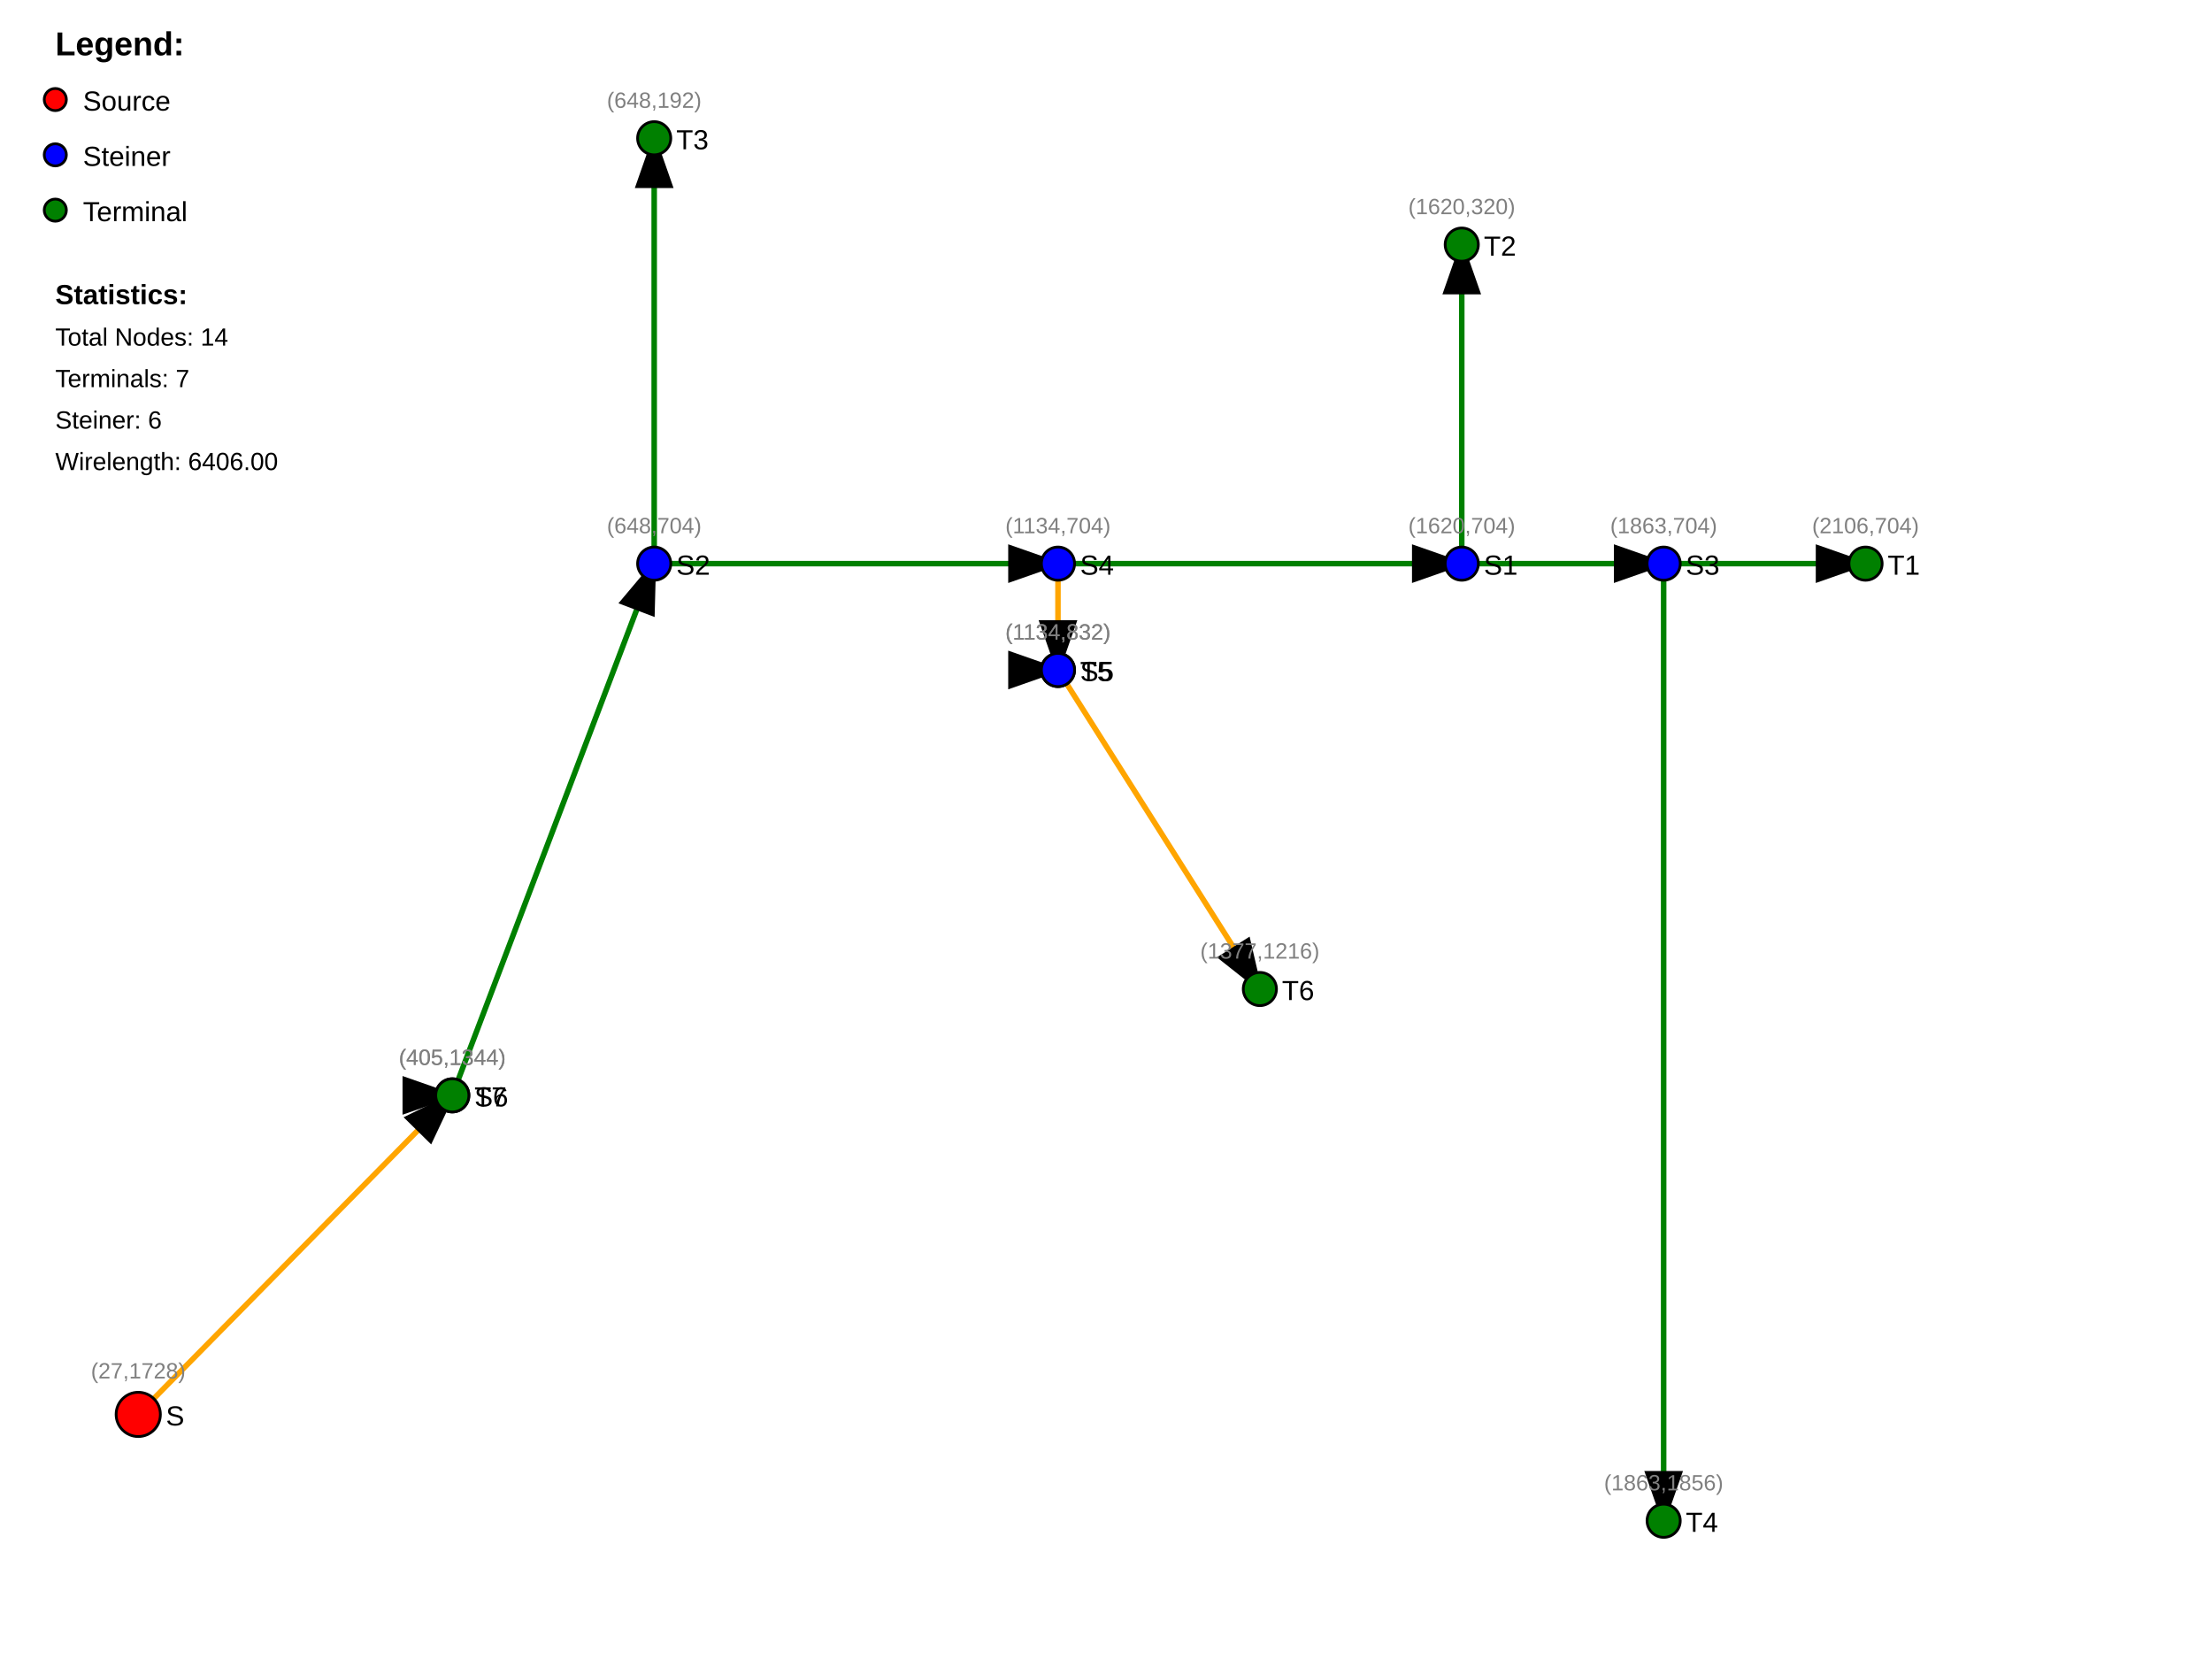
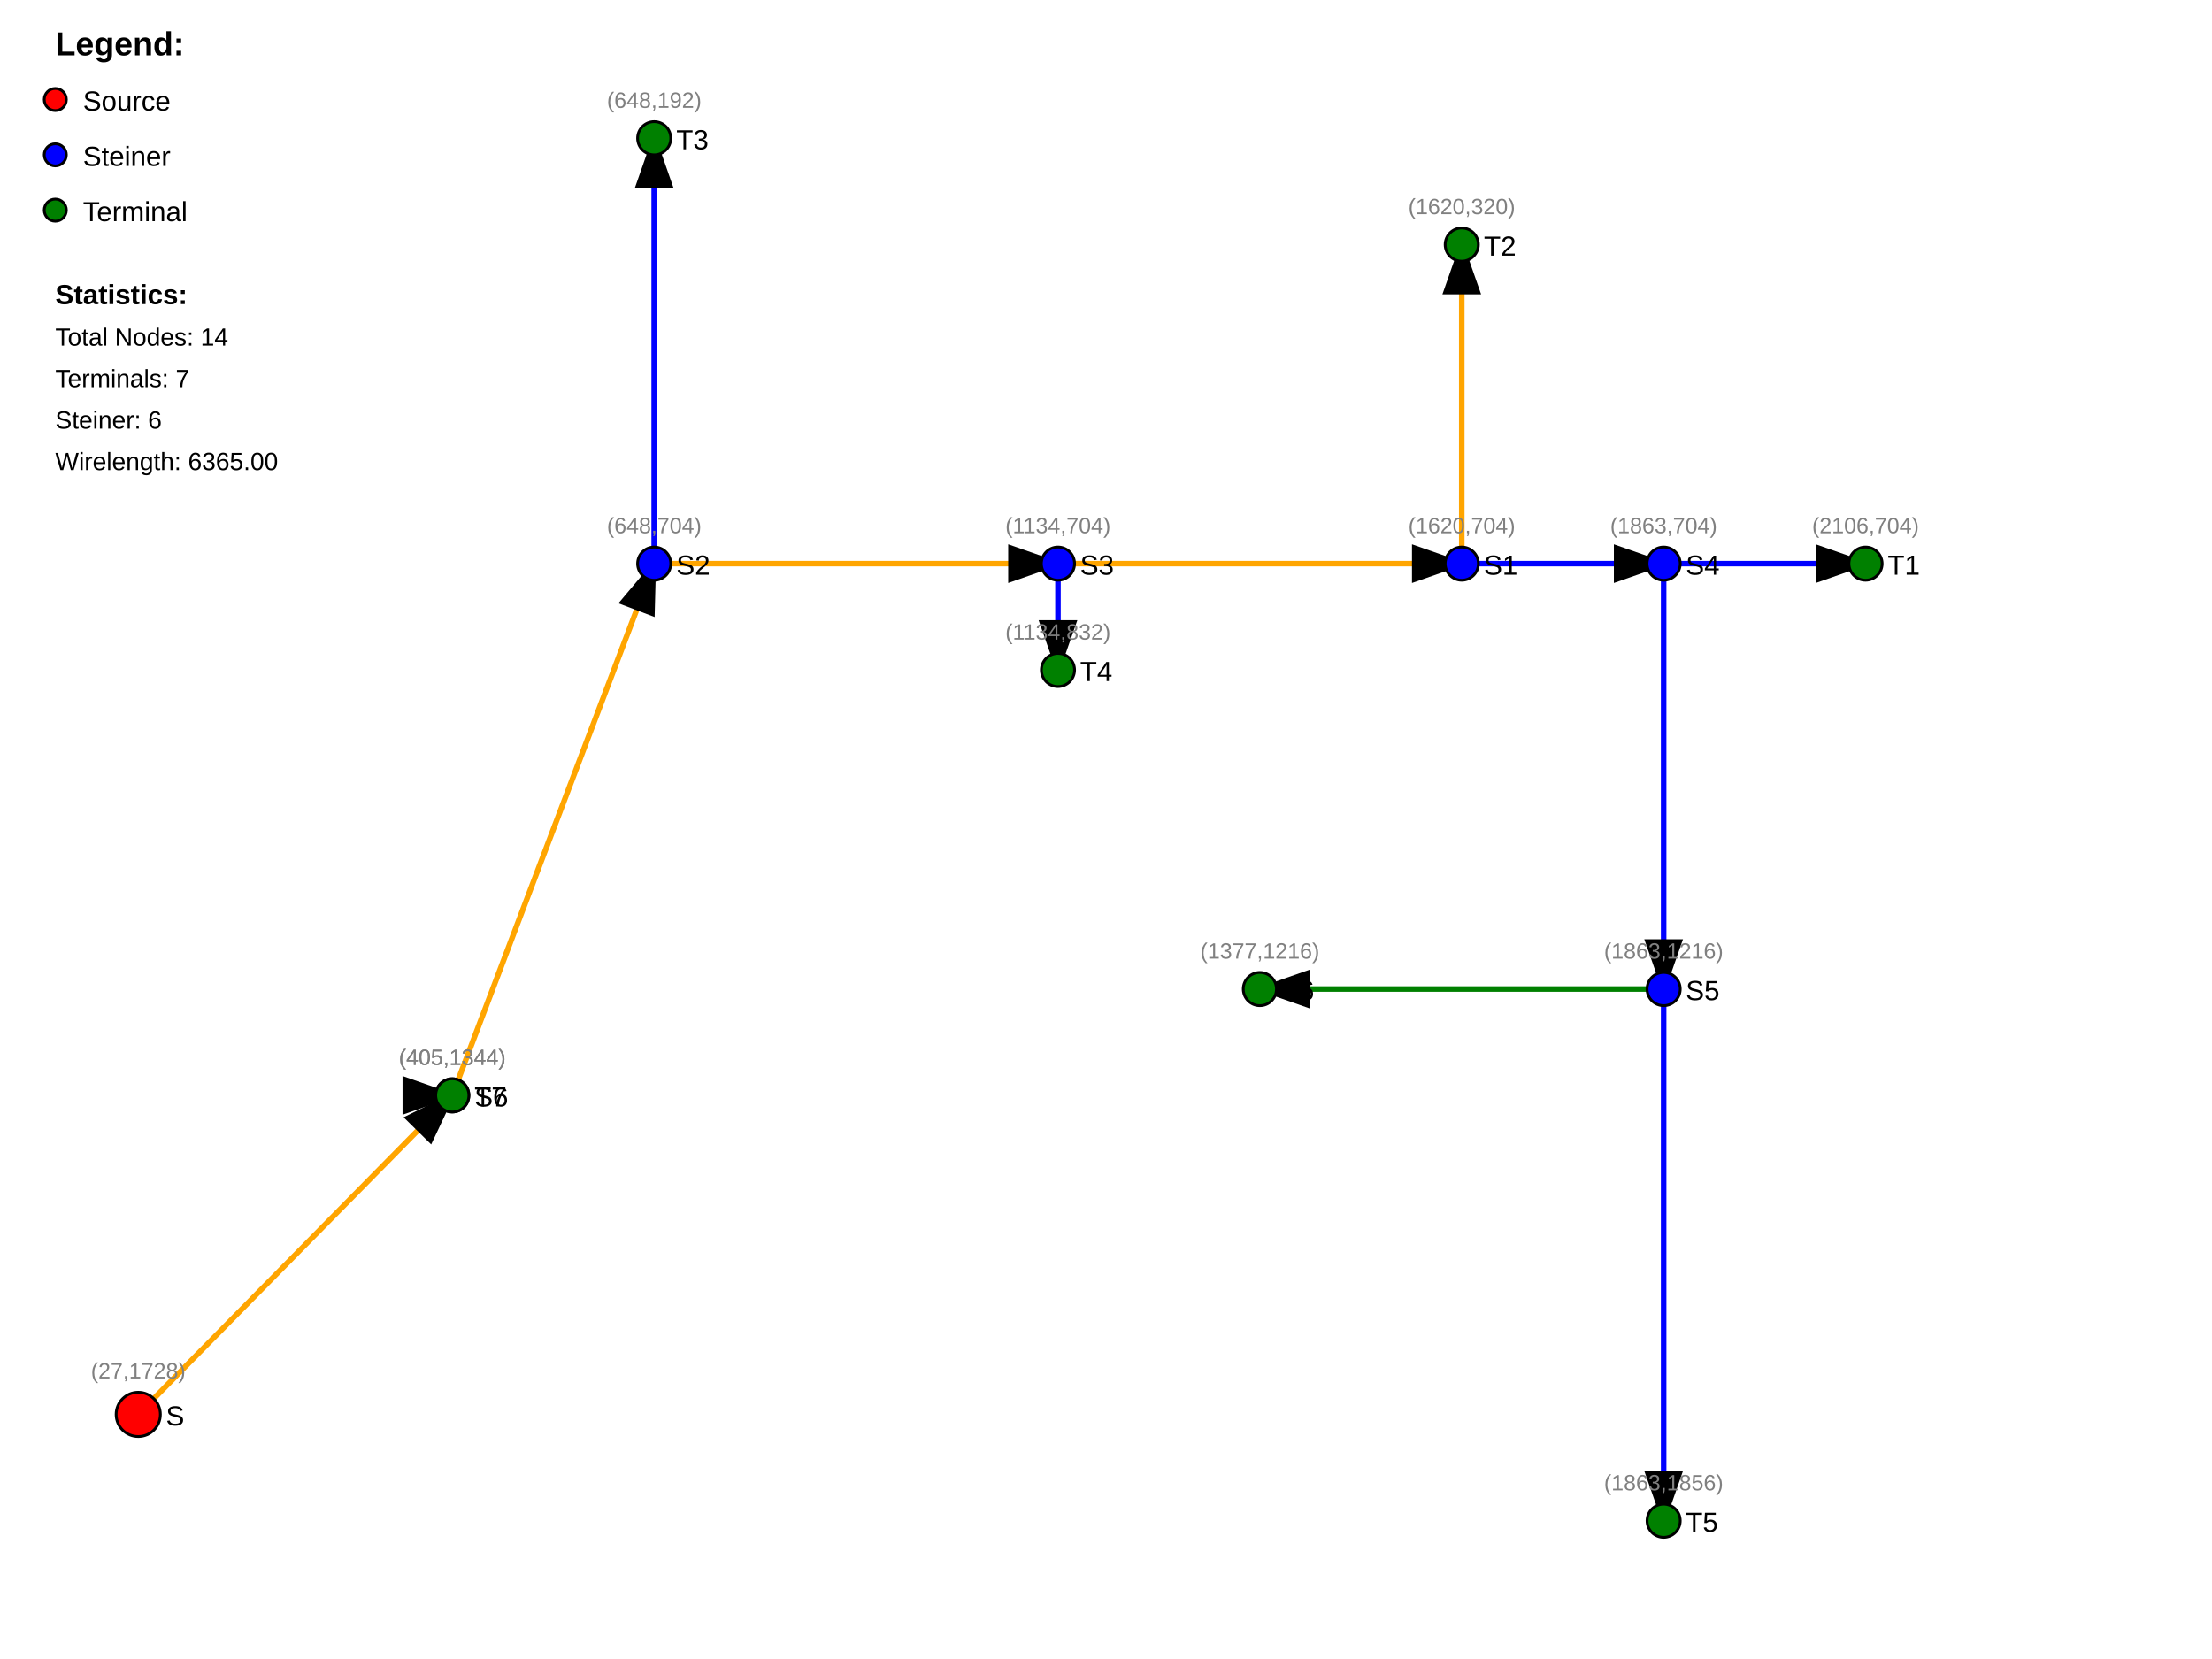
<svg xmlns="http://www.w3.org/2000/svg" width="800" height="600">
  <rect width="100%" height="100%" fill="white" />
  <defs>
    <marker id="arrowhead" markerWidth="10" markerHeight="7" refX="9" refY="3.5" orient="auto">
      <polygon points="0 0, 10 3.5, 0 7" fill="black" />
    </marker>
  </defs>
  <line x1="50.0" y1="511.538" x2="163.582" y2="396.154" stroke="orange" stroke-width="2" marker-end="url(#arrowhead)" />
-   <line x1="163.582" y1="396.154" x2="236.599" y2="203.846" stroke="green" stroke-width="2" marker-end="url(#arrowhead)" />
-   <line x1="163.582" y1="396.154" x2="163.582" y2="396.154" stroke="orange" stroke-width="2" marker-end="url(#arrowhead)" />
-   <line x1="236.599" y1="203.846" x2="236.599" y2="50.0" stroke="green" stroke-width="2" marker-end="url(#arrowhead)" />
-   <line x1="236.599" y1="203.846" x2="382.632" y2="203.846" stroke="green" stroke-width="2" marker-end="url(#arrowhead)" />
-   <line x1="382.632" y1="203.846" x2="528.666" y2="203.846" stroke="green" stroke-width="2" marker-end="url(#arrowhead)" />
-   <line x1="382.632" y1="203.846" x2="382.632" y2="242.308" stroke="orange" stroke-width="2" marker-end="url(#arrowhead)" />
-   <line x1="528.666" y1="203.846" x2="528.666" y2="88.462" stroke="green" stroke-width="2" marker-end="url(#arrowhead)" />
-   <line x1="528.666" y1="203.846" x2="601.683" y2="203.846" stroke="green" stroke-width="2" marker-end="url(#arrowhead)" />
-   <line x1="601.683" y1="203.846" x2="674.7" y2="203.846" stroke="green" stroke-width="2" marker-end="url(#arrowhead)" />
-   <line x1="601.683" y1="203.846" x2="601.683" y2="550.0" stroke="green" stroke-width="2" marker-end="url(#arrowhead)" />
-   <line x1="382.632" y1="242.308" x2="382.632" y2="242.308" stroke="red" stroke-width="2" marker-end="url(#arrowhead)" />
-   <line x1="382.632" y1="242.308" x2="455.649" y2="357.692" stroke="orange" stroke-width="2" marker-end="url(#arrowhead)" />
+   <line x1="163.582" y1="396.154" x2="236.599" y2="203.846" stroke="orange" stroke-width="2" marker-end="url(#arrowhead)" />
+   <line x1="163.582" y1="396.154" x2="163.582" y2="396.154" stroke="green" stroke-width="2" marker-end="url(#arrowhead)" />
+   <line x1="236.599" y1="203.846" x2="236.599" y2="50.0" stroke="blue" stroke-width="2" marker-end="url(#arrowhead)" />
+   <line x1="236.599" y1="203.846" x2="382.632" y2="203.846" stroke="orange" stroke-width="2" marker-end="url(#arrowhead)" />
+   <line x1="382.632" y1="203.846" x2="528.666" y2="203.846" stroke="orange" stroke-width="2" marker-end="url(#arrowhead)" />
+   <line x1="382.632" y1="203.846" x2="382.632" y2="242.308" stroke="blue" stroke-width="2" marker-end="url(#arrowhead)" />
+   <line x1="528.666" y1="203.846" x2="528.666" y2="88.462" stroke="orange" stroke-width="2" marker-end="url(#arrowhead)" />
+   <line x1="528.666" y1="203.846" x2="601.683" y2="203.846" stroke="blue" stroke-width="2" marker-end="url(#arrowhead)" />
+   <line x1="601.683" y1="203.846" x2="674.7" y2="203.846" stroke="blue" stroke-width="2" marker-end="url(#arrowhead)" />
+   <line x1="601.683" y1="203.846" x2="601.683" y2="357.692" stroke="blue" stroke-width="2" marker-end="url(#arrowhead)" />
+   <line x1="601.683" y1="357.692" x2="601.683" y2="550.0" stroke="blue" stroke-width="2" marker-end="url(#arrowhead)" />
+   <line x1="601.683" y1="357.692" x2="455.649" y2="357.692" stroke="green" stroke-width="2" marker-end="url(#arrowhead)" />
  <circle cx="50.0" cy="511.538" r="8" fill="red" stroke="black" stroke-width="1" />
  <text x="60.0" y="515.538" font-family="Arial" font-size="10" fill="black">S</text>
  <text x="50.0" y="498.538" font-family="Arial" font-size="8" fill="gray" text-anchor="middle">(27,1728)</text>
  <circle cx="674.7" cy="203.846" r="6" fill="green" stroke="black" stroke-width="1" />
  <text x="682.7" y="207.846" font-family="Arial" font-size="10" fill="black">T1</text>
  <text x="674.7" y="192.846" font-family="Arial" font-size="8" fill="gray" text-anchor="middle">(2106,704)</text>
  <circle cx="528.666" cy="203.846" r="6" fill="blue" stroke="black" stroke-width="1" />
  <text x="536.666" y="207.846" font-family="Arial" font-size="10" fill="black">S1</text>
  <text x="528.666" y="192.846" font-family="Arial" font-size="8" fill="gray" text-anchor="middle">(1620,704)</text>
  <circle cx="528.666" cy="88.462" r="6" fill="green" stroke="black" stroke-width="1" />
  <text x="536.666" y="92.462" font-family="Arial" font-size="10" fill="black">T2</text>
  <text x="528.666" y="77.462" font-family="Arial" font-size="8" fill="gray" text-anchor="middle">(1620,320)</text>
  <circle cx="236.599" cy="203.846" r="6" fill="blue" stroke="black" stroke-width="1" />
  <text x="244.599" y="207.846" font-family="Arial" font-size="10" fill="black">S2</text>
  <text x="236.599" y="192.846" font-family="Arial" font-size="8" fill="gray" text-anchor="middle">(648,704)</text>
  <circle cx="236.599" cy="50.0" r="6" fill="green" stroke="black" stroke-width="1" />
  <text x="244.599" y="54.0" font-family="Arial" font-size="10" fill="black">T3</text>
  <text x="236.599" y="39.0" font-family="Arial" font-size="8" fill="gray" text-anchor="middle">(648,192)</text>
+   <circle cx="382.632" cy="203.846" r="6" fill="blue" stroke="black" stroke-width="1" />
+   <text x="390.632" y="207.846" font-family="Arial" font-size="10" fill="black">S3</text>
+   <text x="382.632" y="192.846" font-family="Arial" font-size="8" fill="gray" text-anchor="middle">(1134,704)</text>
+   <circle cx="382.632" cy="242.308" r="6" fill="green" stroke="black" stroke-width="1" />
+   <text x="390.632" y="246.308" font-family="Arial" font-size="10" fill="black">T4</text>
+   <text x="382.632" y="231.308" font-family="Arial" font-size="8" fill="gray" text-anchor="middle">(1134,832)</text>
  <circle cx="601.683" cy="203.846" r="6" fill="blue" stroke="black" stroke-width="1" />
-   <text x="609.683" y="207.846" font-family="Arial" font-size="10" fill="black">S3</text>
+   <text x="609.683" y="207.846" font-family="Arial" font-size="10" fill="black">S4</text>
  <text x="601.683" y="192.846" font-family="Arial" font-size="8" fill="gray" text-anchor="middle">(1863,704)</text>
  <circle cx="601.683" cy="550.0" r="6" fill="green" stroke="black" stroke-width="1" />
-   <text x="609.683" y="554.0" font-family="Arial" font-size="10" fill="black">T4</text>
+   <text x="609.683" y="554.0" font-family="Arial" font-size="10" fill="black">T5</text>
  <text x="601.683" y="539.0" font-family="Arial" font-size="8" fill="gray" text-anchor="middle">(1863,1856)</text>
-   <circle cx="382.632" cy="203.846" r="6" fill="blue" stroke="black" stroke-width="1" />
-   <text x="390.632" y="207.846" font-family="Arial" font-size="10" fill="black">S4</text>
-   <text x="382.632" y="192.846" font-family="Arial" font-size="8" fill="gray" text-anchor="middle">(1134,704)</text>
-   <circle cx="382.632" cy="242.308" r="6" fill="green" stroke="black" stroke-width="1" />
-   <text x="390.632" y="246.308" font-family="Arial" font-size="10" fill="black">T5</text>
-   <text x="382.632" y="231.308" font-family="Arial" font-size="8" fill="gray" text-anchor="middle">(1134,832)</text>
-   <circle cx="382.632" cy="242.308" r="6" fill="blue" stroke="black" stroke-width="1" />
-   <text x="390.632" y="246.308" font-family="Arial" font-size="10" fill="black">S5</text>
-   <text x="382.632" y="231.308" font-family="Arial" font-size="8" fill="gray" text-anchor="middle">(1134,832)</text>
+   <circle cx="601.683" cy="357.692" r="6" fill="blue" stroke="black" stroke-width="1" />
+   <text x="609.683" y="361.692" font-family="Arial" font-size="10" fill="black">S5</text>
+   <text x="601.683" y="346.692" font-family="Arial" font-size="8" fill="gray" text-anchor="middle">(1863,1216)</text>
  <circle cx="455.649" cy="357.692" r="6" fill="green" stroke="black" stroke-width="1" />
  <text x="463.649" y="361.692" font-family="Arial" font-size="10" fill="black">T6</text>
  <text x="455.649" y="346.692" font-family="Arial" font-size="8" fill="gray" text-anchor="middle">(1377,1216)</text>
  <circle cx="163.582" cy="396.154" r="6" fill="blue" stroke="black" stroke-width="1" />
  <text x="171.582" y="400.154" font-family="Arial" font-size="10" fill="black">S6</text>
  <text x="163.582" y="385.154" font-family="Arial" font-size="8" fill="gray" text-anchor="middle">(405,1344)</text>
  <circle cx="163.582" cy="396.154" r="6" fill="green" stroke="black" stroke-width="1" />
  <text x="171.582" y="400.154" font-family="Arial" font-size="10" fill="black">T7</text>
  <text x="163.582" y="385.154" font-family="Arial" font-size="8" fill="gray" text-anchor="middle">(405,1344)</text>
  <text x="20" y="20" font-family="Arial" font-size="12" font-weight="bold">Legend:</text>
  <circle cx="20" cy="36" r="4" fill="red" stroke="black" />
  <text x="30" y="40" font-family="Arial" font-size="10">Source</text>
  <circle cx="20" cy="56" r="4" fill="blue" stroke="black" />
  <text x="30" y="60" font-family="Arial" font-size="10">Steiner</text>
  <circle cx="20" cy="76" r="4" fill="green" stroke="black" />
  <text x="30" y="80" font-family="Arial" font-size="10">Terminal</text>
  <text x="20" y="110" font-family="Arial" font-size="10" font-weight="bold">Statistics:</text>
  <text x="20" y="125" font-family="Arial" font-size="9">Total Nodes: 14</text>
  <text x="20" y="140" font-family="Arial" font-size="9">Terminals: 7</text>
  <text x="20" y="155" font-family="Arial" font-size="9">Steiner: 6</text>
-   <text x="20" y="170" font-family="Arial" font-size="9">Wirelength: 6406.00</text>
+   <text x="20" y="170" font-family="Arial" font-size="9">Wirelength: 6365.00</text>
</svg>
